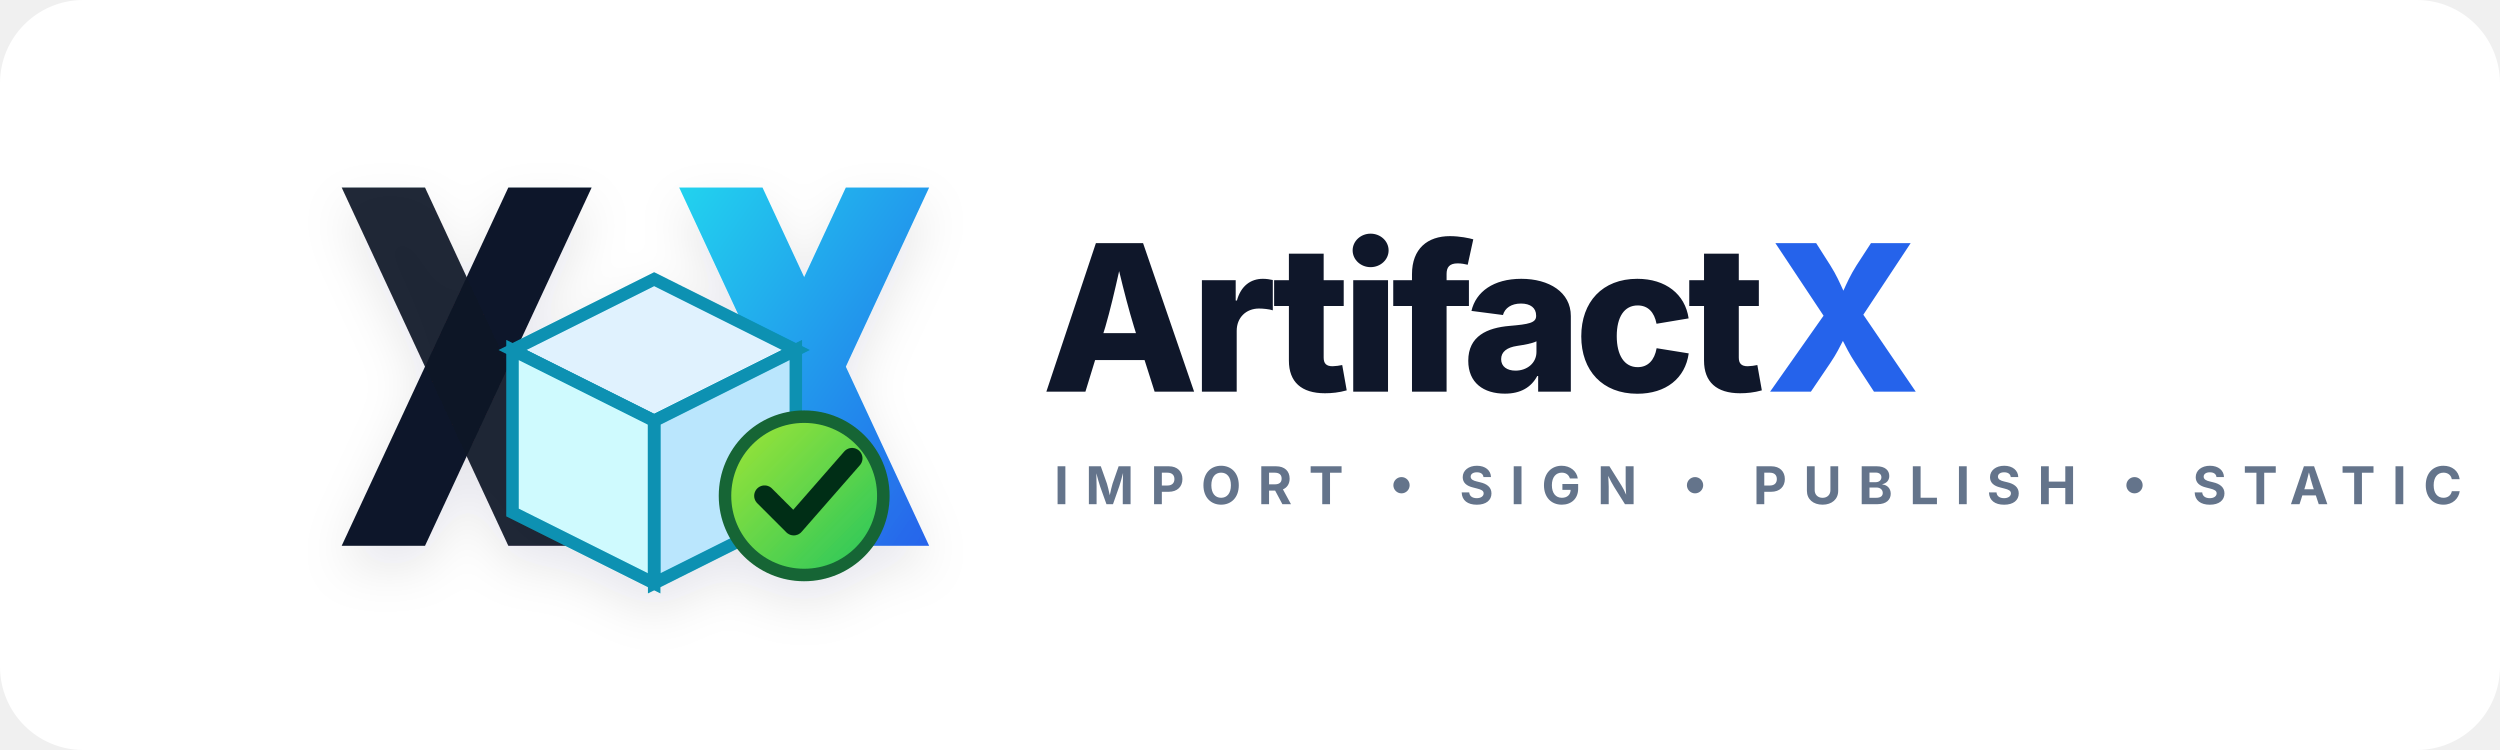
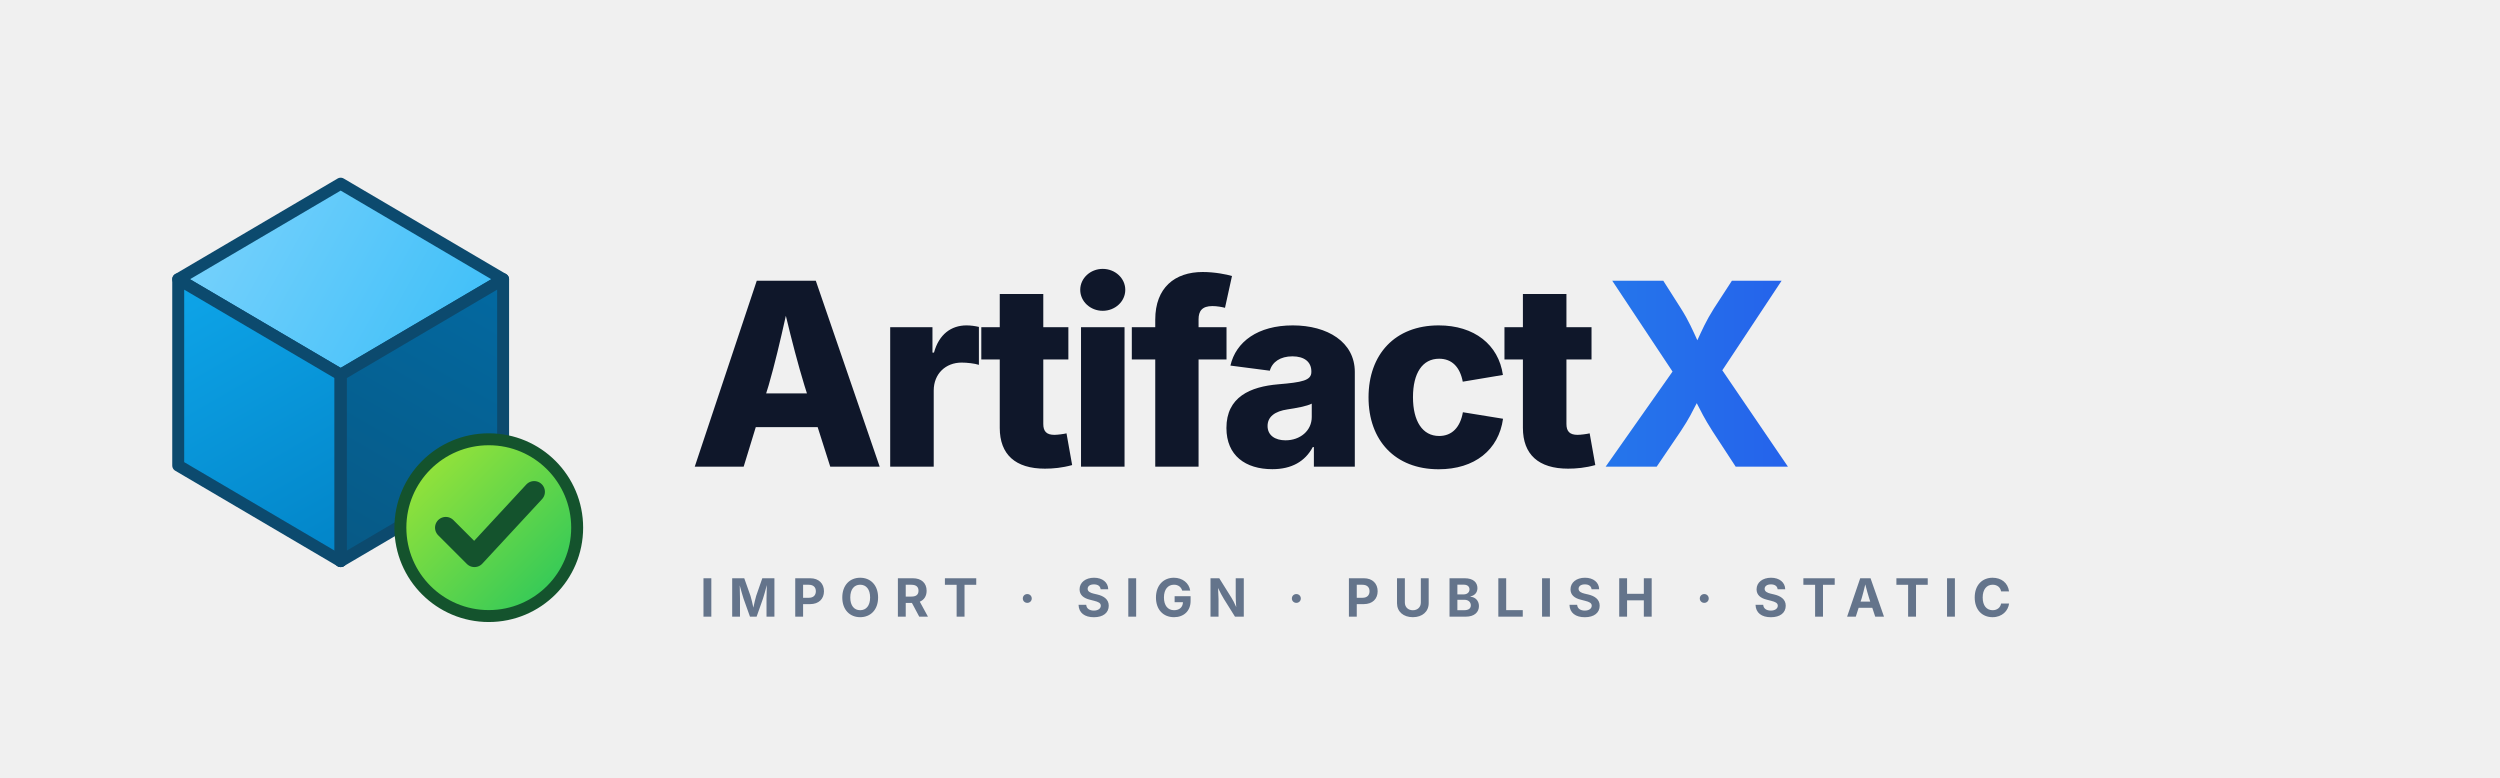
- <svg xmlns="http://www.w3.org/2000/svg" width="1200" height="360" viewBox="0 0 1200 360" fill="none" role="img" aria-labelledby="title desc">
+ <svg xmlns="http://www.w3.org/2000/svg" width="900" height="280" viewBox="0 0 900 280" fill="none" role="img" aria-labelledby="title desc">
  <defs>
-     <linearGradient id="ax-cyan" x1="0" y1="0" x2="1" y2="1">
+     <linearGradient id="l-top" x1="56" y1="46" x2="192" y2="122" gradientUnits="userSpaceOnUse">
+       <stop offset="0" stop-color="#7DD3FC" />
+       <stop offset="1" stop-color="#38BDF8" />
+     </linearGradient>
+     <linearGradient id="l-left" x1="56" y1="82" x2="124" y2="200" gradientUnits="userSpaceOnUse">
+       <stop offset="0" stop-color="#0EA5E9" />
+       <stop offset="1" stop-color="#0284C7" />
+     </linearGradient>
+     <linearGradient id="l-right" x1="192" y1="82" x2="124" y2="200" gradientUnits="userSpaceOnUse">
+       <stop offset="0" stop-color="#0369A1" />
+       <stop offset="1" stop-color="#075985" />
+     </linearGradient>
+     <linearGradient id="l-seal" x1="152" y1="150" x2="224" y2="222" gradientUnits="userSpaceOnUse">
+       <stop offset="0" stop-color="#A3E635" />
+       <stop offset="1" stop-color="#22C55E" />
+     </linearGradient>
+     <linearGradient id="l-word" x1="0" y1="0" x2="1" y2="0">
      <stop offset="0" stop-color="#22D3EE" />
      <stop offset="1" stop-color="#2563EB" />
    </linearGradient>
-     <linearGradient id="ax-lime" x1="0" y1="0" x2="1" y2="1">
-       <stop offset="0" stop-color="#A3E635" />
-       <stop offset="1" stop-color="#22C55E" />
-     </linearGradient>
-     <filter id="soft" x="-20%" y="-20%" width="140%" height="140%">
-       <feDropShadow dx="0" dy="10" stdDeviation="12" flood-color="#0F172A" flood-opacity="0.10" />
-     </filter>
  </defs>
-   <rect width="1200" height="360" rx="40" fill="#FFFFFF" />
-   <g transform="translate(118 72)" filter="url(#soft)">
-     <path d="M126 18 L166 18 L86 190 L46 190 Z" fill="#0F172A" />
-     <path d="M208 18 L248 18 L328 190 L288 190 Z" fill="url(#ax-cyan)" />
-     <path d="M46 18 L86 18 L166 190 L126 190 Z" fill="#111827" opacity="0.92" />
-     <path d="M288 18 L328 18 L248 190 L208 190 Z" fill="url(#ax-cyan)" />
-     <g transform="translate(128 62)">
-       <path d="M68 0 L136 34 L68 68 L0 34 Z" fill="#E0F2FE" stroke="#0891B2" stroke-width="6" />
-       <path d="M0 34 L68 68 L68 146 L0 112 Z" fill="#CFFAFE" stroke="#0891B2" stroke-width="6" />
-       <path d="M136 34 L68 68 L68 146 L136 112 Z" fill="#BAE6FD" stroke="#0891B2" stroke-width="6" />
-       <path d="M68 68 L68 146" stroke="#0891B2" stroke-width="6" />
+   <g transform="translate(16 30) scale(0.86)">
+     <g stroke="#0C4A6E" stroke-width="5" stroke-linejoin="round">
+       <path d="M124 42 L192 82 L124 122 L56 82 Z" fill="url(#l-top)" />
+       <path d="M56 82 L124 122 L124 200 L56 160 Z" fill="url(#l-left)" />
+       <path d="M192 82 L124 122 L124 200 L192 160 Z" fill="url(#l-right)" />
    </g>
-     <circle cx="268" cy="166" r="38" fill="url(#ax-lime)" stroke="#166534" stroke-width="6" />
-     <path d="M249 166 L263 180 L291 148" stroke="#052E16" stroke-width="10" stroke-linecap="round" stroke-linejoin="round" />
+     <path d="M124 122 L124 200" stroke="#0C4A6E" stroke-width="5" stroke-linecap="round" />
+     <circle cx="186" cy="186" r="37" fill="url(#l-seal)" stroke="#14532D" stroke-width="5" />
+     <path d="M168 186 L180 198 L205 171" stroke="#14532D" stroke-width="9" stroke-linecap="round" stroke-linejoin="round" />
  </g>
-   <g transform="translate(500 96)">
-     <text x="0" y="92" fill="#0F172A" font-family="Inter, ui-sans-serif, system-ui, -apple-system, BlinkMacSystemFont, Segoe UI, sans-serif" font-size="98" font-weight="800" letter-spacing="-4">Artifact<tspan fill="#2563EB">X</tspan>
-     </text>
-     <text x="6" y="146" fill="#64748B" font-family="Inter, ui-sans-serif, system-ui, -apple-system, BlinkMacSystemFont, Segoe UI, sans-serif" font-size="25" font-weight="700" letter-spacing="8">IMPORT • SIGN • PUBLISH • STATIC</text>
-   </g>
+   <text x="248" y="168" fill="#0F172A" font-family="Inter, ui-sans-serif, system-ui, -apple-system, BlinkMacSystemFont, Segoe UI, sans-serif" font-size="92" font-weight="800" letter-spacing="-3.5">Artifact<tspan fill="url(#l-word)">X</tspan>
+   </text>
+   <text x="252" y="222" fill="#64748B" font-family="Inter, ui-sans-serif, system-ui, -apple-system, BlinkMacSystemFont, Segoe UI, sans-serif" font-size="19" font-weight="700" letter-spacing="5">IMPORT · SIGN · PUBLISH · STATIC</text>
</svg>
